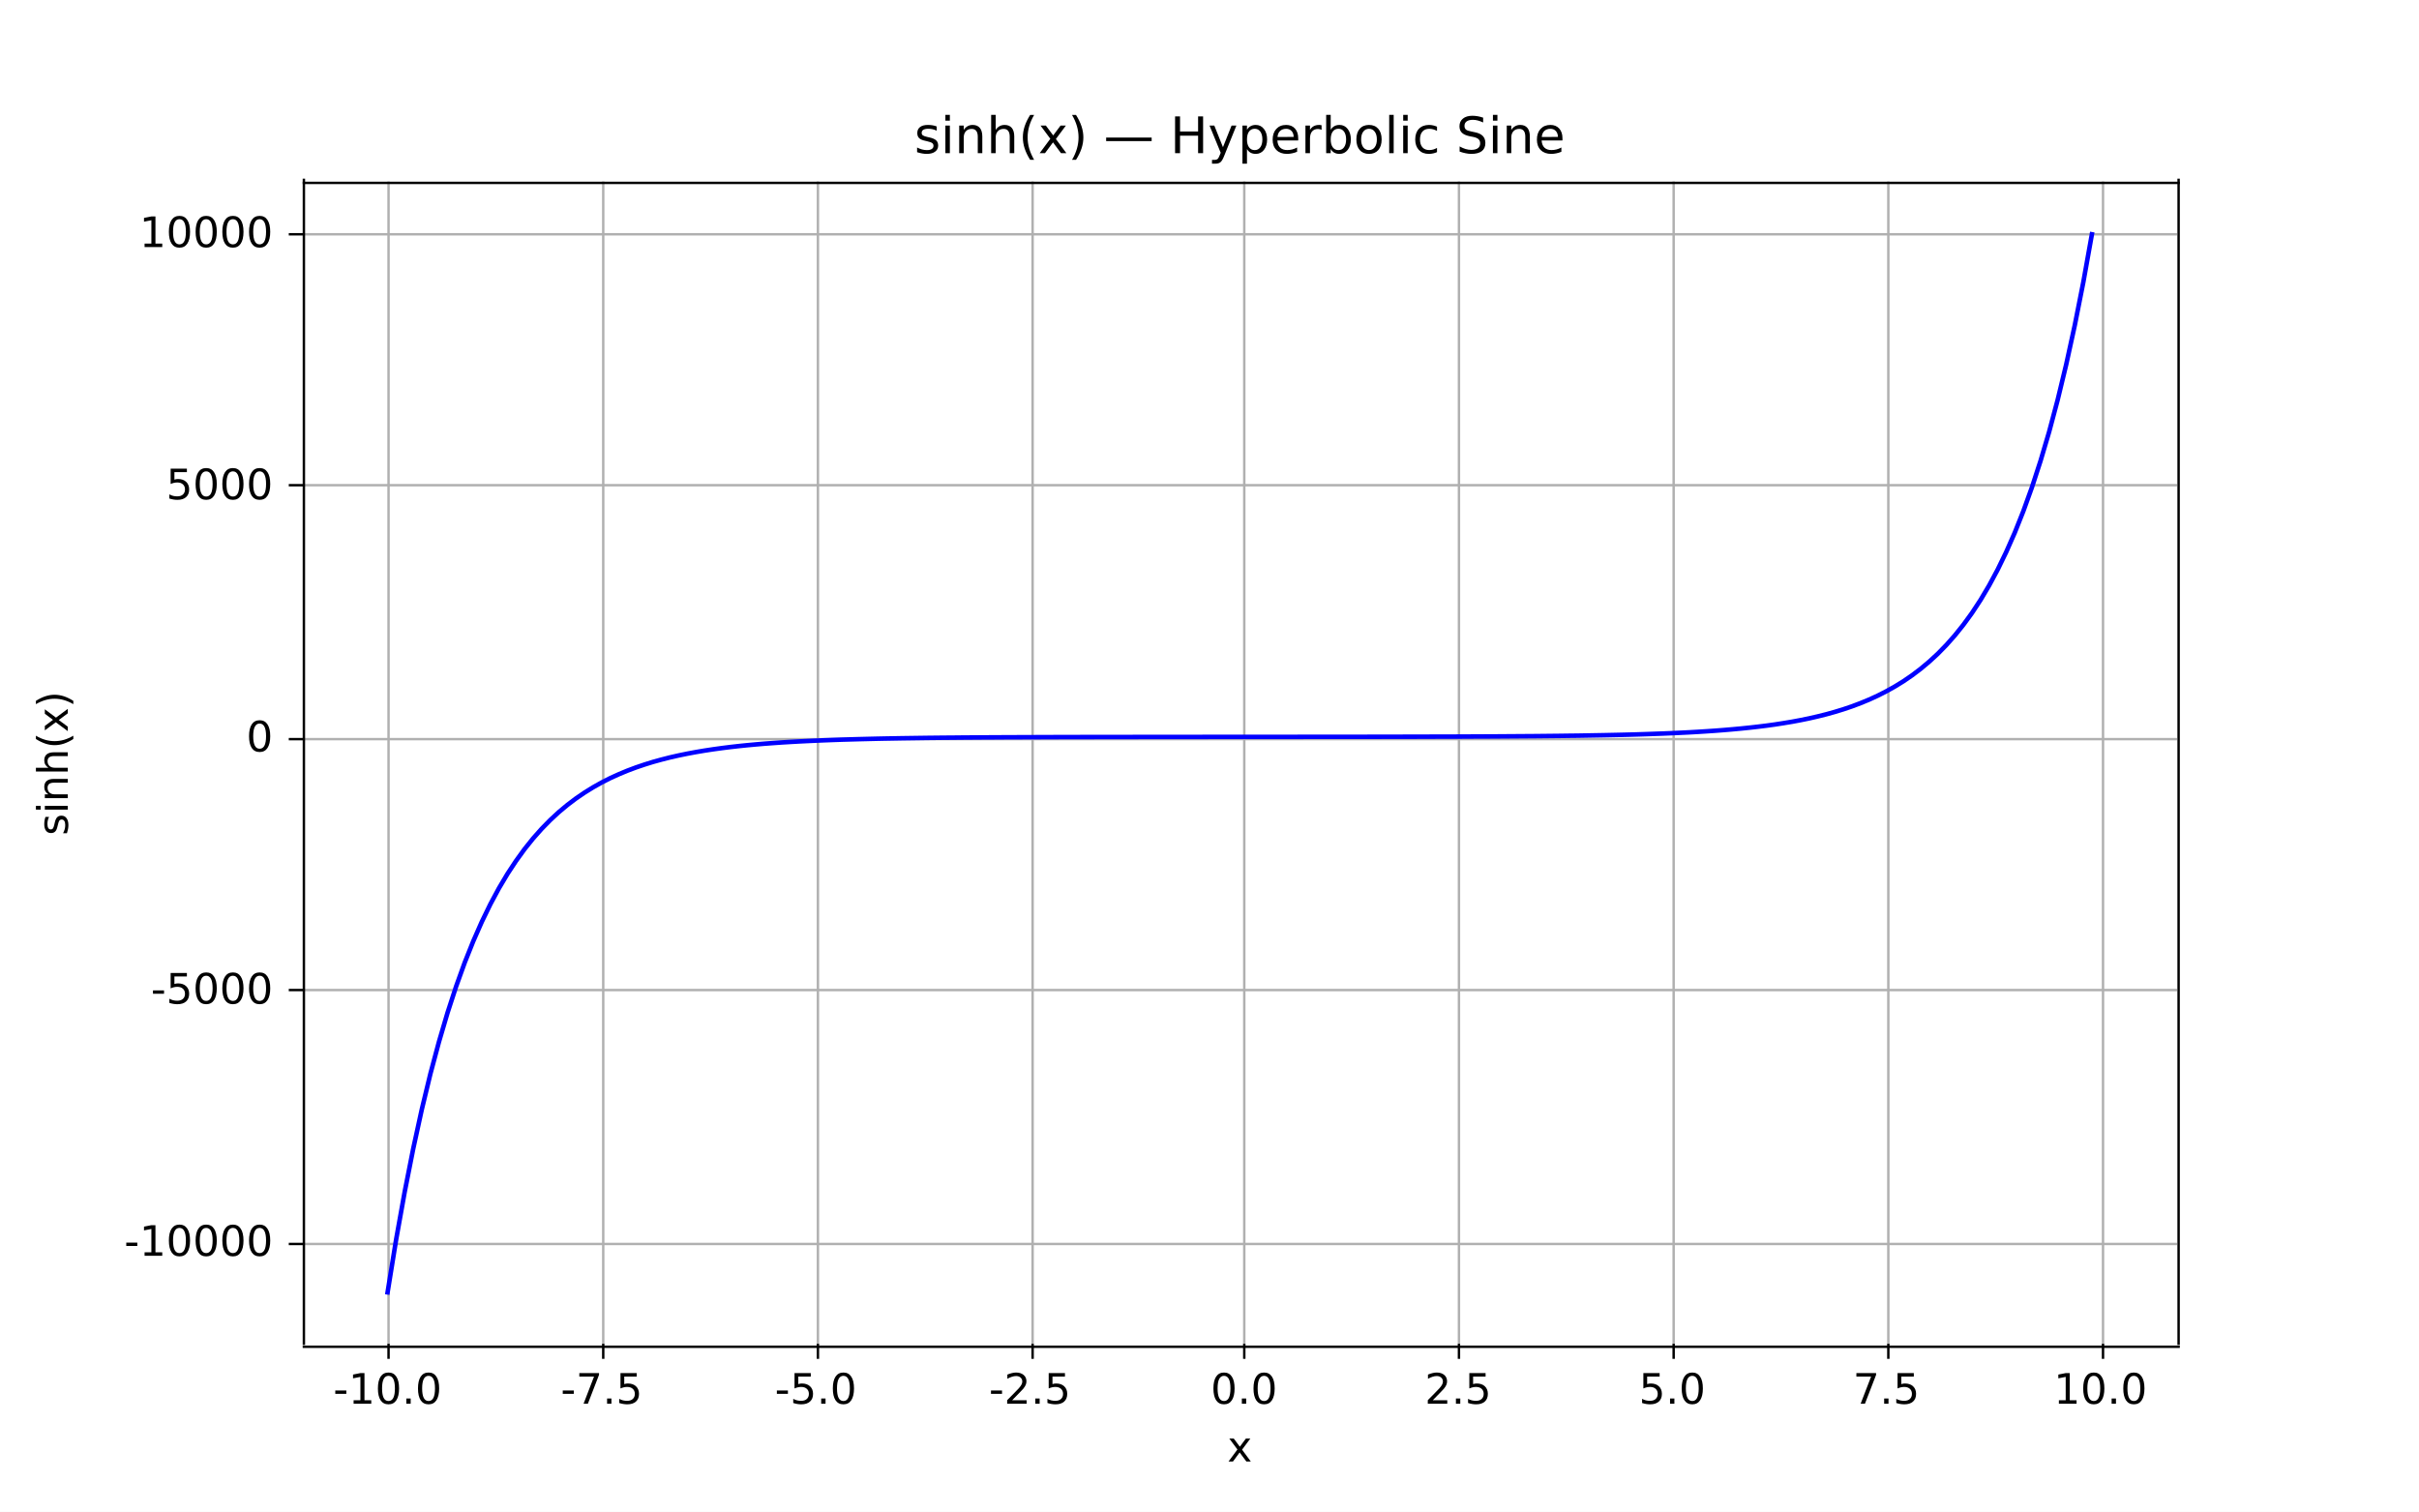
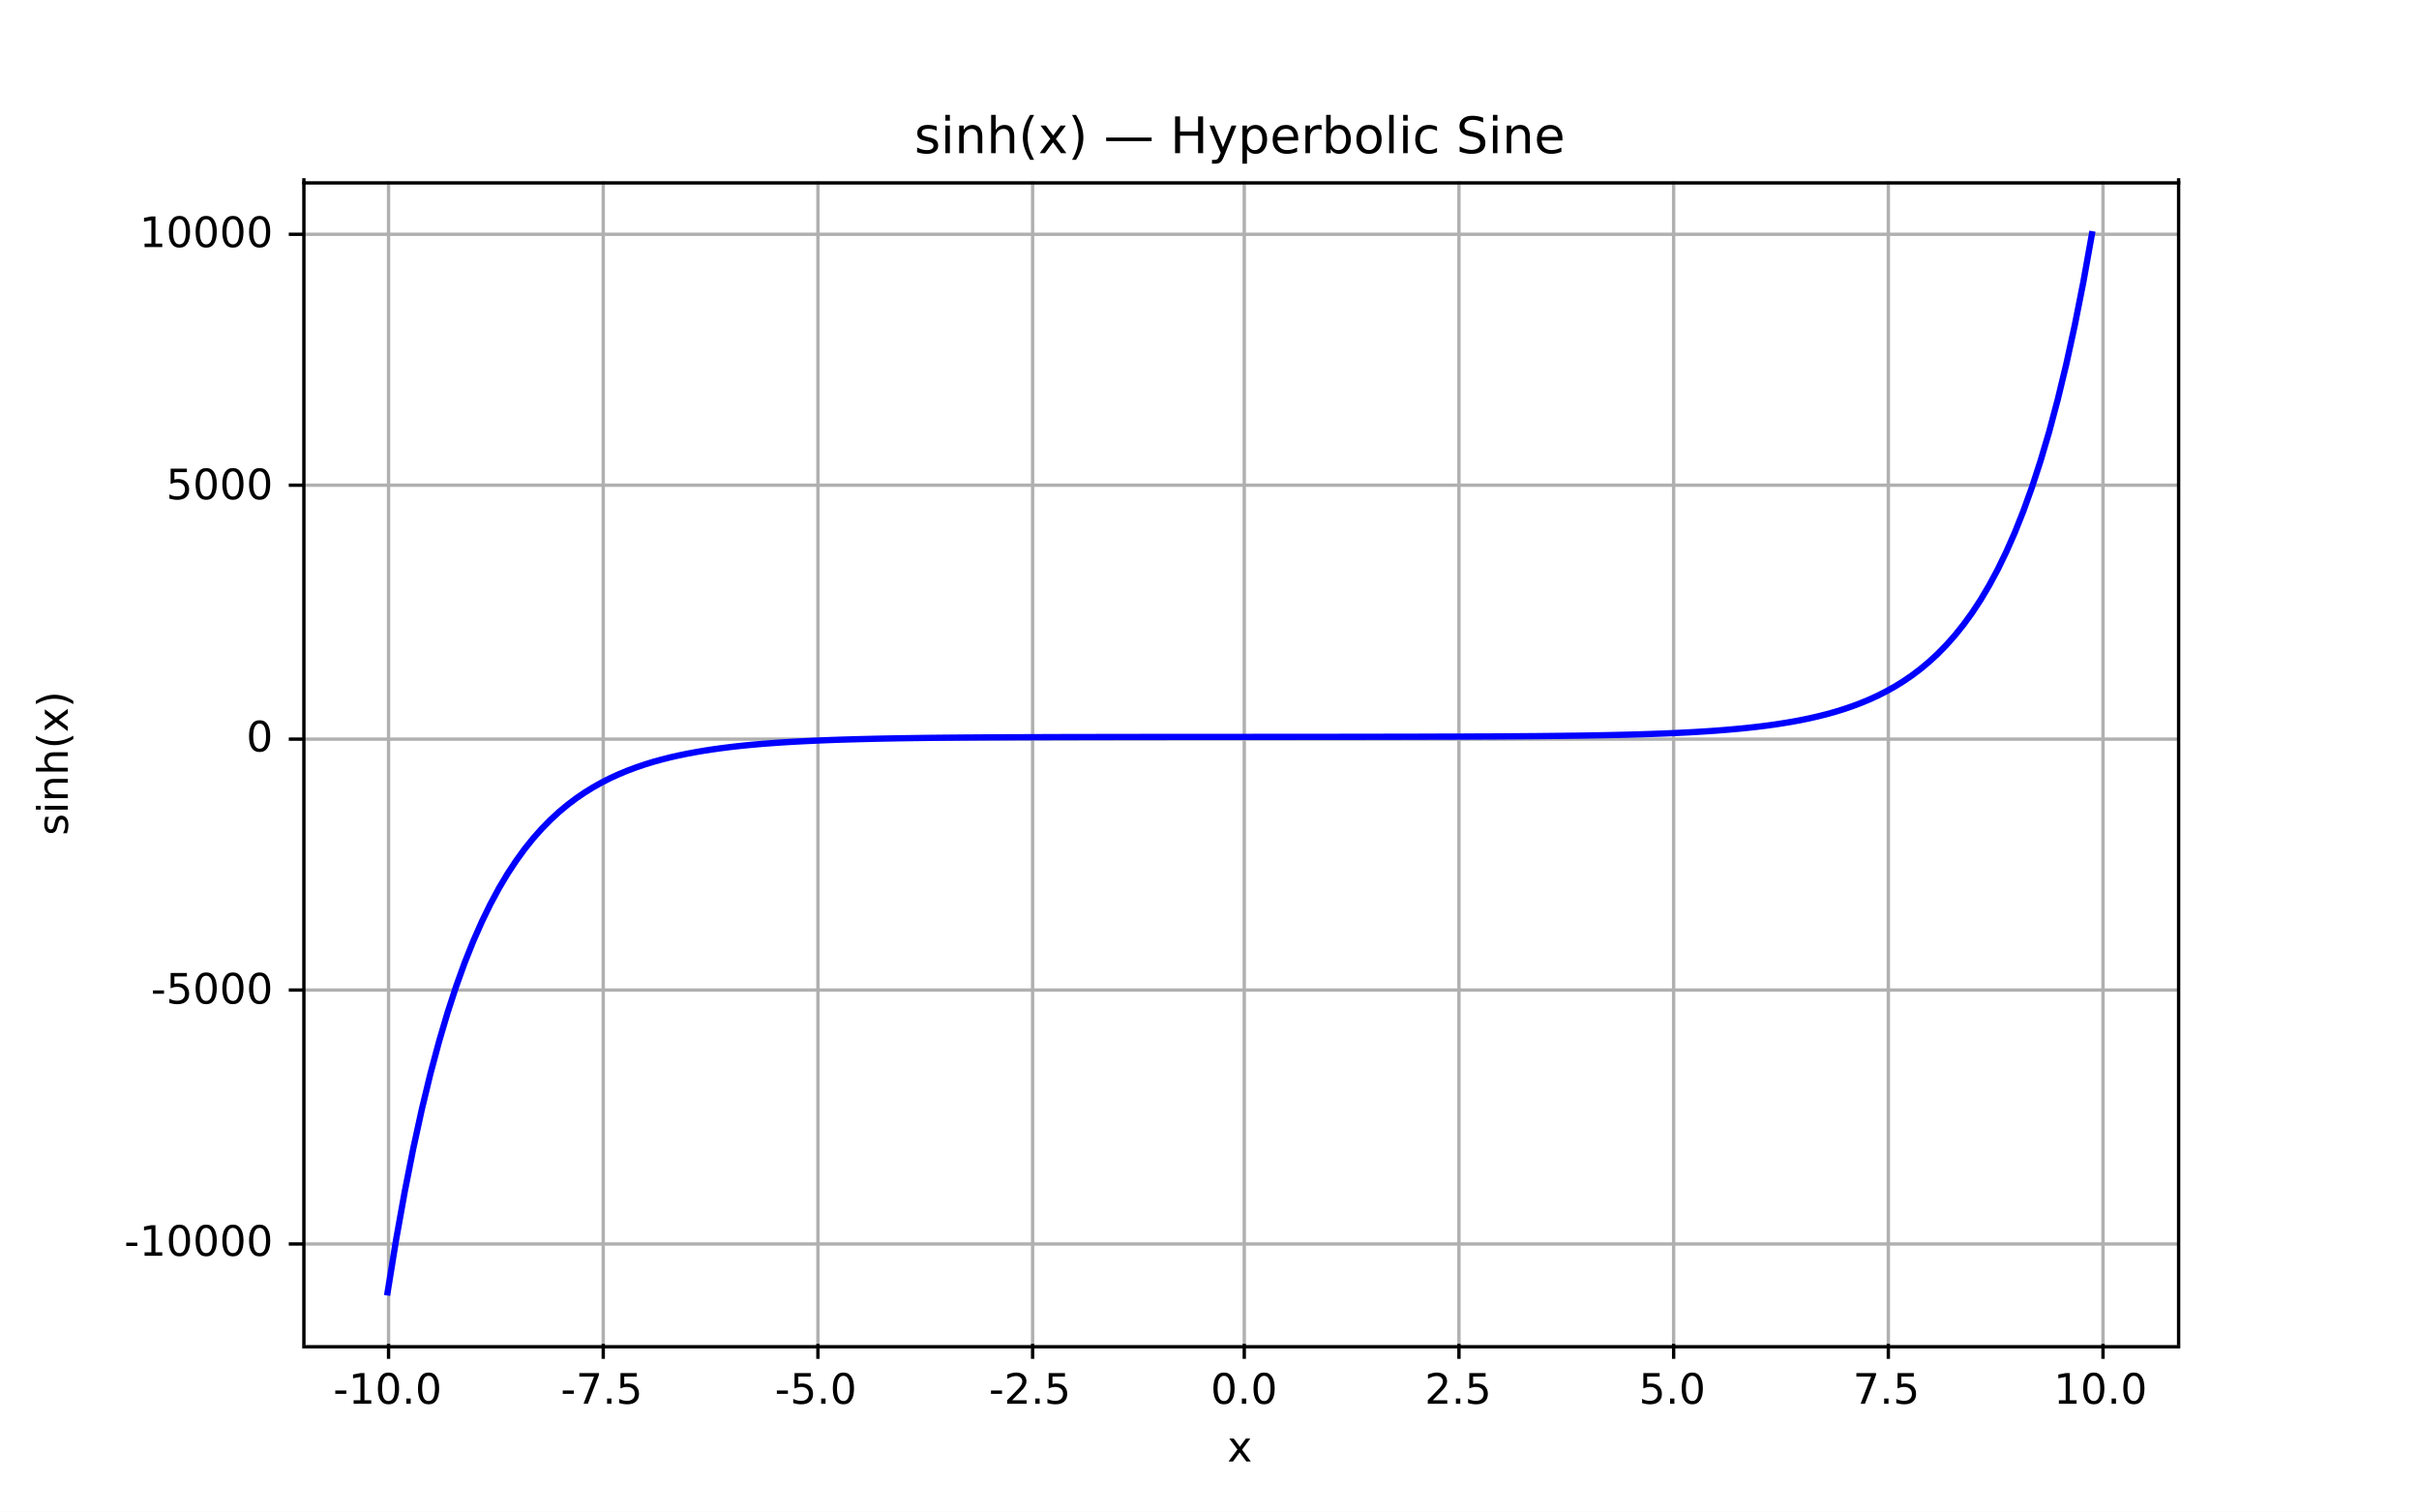
<svg xmlns="http://www.w3.org/2000/svg" width="800" height="500" viewBox="0 0 800 500">
  <defs>
    <clipPath id="clip-1">
      <rect x="100.00" y="55.00" width="620.00" height="385.00" />
    </clipPath>
    <clipPath id="clip-2">
      <rect x="100.00" y="55.00" width="620.00" height="385.00" />
    </clipPath>
    <clipPath id="clip-3">
      <rect x="100.00" y="55.00" width="620.00" height="385.00" />
    </clipPath>
    <clipPath id="clip-4">
      <rect x="100.00" y="55.00" width="620.00" height="385.00" />
    </clipPath>
    <clipPath id="clip-5">
      <rect x="100.00" y="55.00" width="620.00" height="385.00" />
    </clipPath>
    <clipPath id="clip-6">
      <rect x="100.00" y="55.00" width="620.00" height="385.00" />
    </clipPath>
    <clipPath id="clip-7">
      <rect x="100.00" y="55.00" width="620.00" height="385.00" />
    </clipPath>
    <clipPath id="clip-8">
      <rect x="100.00" y="55.00" width="620.00" height="385.00" />
    </clipPath>
    <clipPath id="clip-9">
      <rect x="100.00" y="55.00" width="620.00" height="385.00" />
    </clipPath>
    <clipPath id="clip-10">
      <rect x="100.00" y="55.00" width="620.00" height="385.00" />
    </clipPath>
    <clipPath id="clip-11">
      <rect x="100.00" y="55.00" width="620.00" height="385.00" />
    </clipPath>
    <clipPath id="clip-12">
      <rect x="100.00" y="55.00" width="620.00" height="385.00" />
    </clipPath>
    <clipPath id="clip-13">
      <rect x="100.00" y="55.00" width="620.00" height="385.00" />
    </clipPath>
    <clipPath id="clip-14">
      <rect x="100.00" y="55.00" width="620.00" height="385.00" />
    </clipPath>
  </defs>
  <g transform="translate(0,500) scale(1,-1)">
    <rect width="800" height="500" fill="white" />
    <path d="M 0.00 0.00 L 800.00 0.00 L 800.00 500.00 L 0.00 500.00 L 0.00 0.00 Z " fill="#FFFFFF" fill-opacity="1.00" stroke="#000000" stroke-opacity="1.00" stroke-width="0.00" stroke-linecap="butt" stroke-linejoin="miter" />
    <path d="M 100.00 55.00 L 720.00 55.00 L 720.00 440.00 L 100.00 440.00 L 100.00 55.00 Z " fill="#FFFFFF" fill-opacity="1.00" stroke="none" stroke-opacity="0.00" stroke-width="0.00" stroke-linecap="butt" stroke-linejoin="miter" />
-     <path d="M 128.50 55.50 L 128.50 440.50 " fill="none" fill-opacity="0.00" stroke="#B0B0B0" stroke-opacity="1.00" stroke-width="0.80" stroke-linecap="butt" stroke-linejoin="miter" clip-path="url(#clip-1)" />
-     <path d="M 199.50 55.50 L 199.50 440.50 " fill="none" fill-opacity="0.00" stroke="#B0B0B0" stroke-opacity="1.00" stroke-width="0.80" stroke-linecap="butt" stroke-linejoin="miter" clip-path="url(#clip-2)" />
-     <path d="M 270.50 55.50 L 270.50 440.50 " fill="none" fill-opacity="0.00" stroke="#B0B0B0" stroke-opacity="1.00" stroke-width="0.80" stroke-linecap="butt" stroke-linejoin="miter" clip-path="url(#clip-3)" />
-     <path d="M 341.50 55.50 L 341.50 440.50 " fill="none" fill-opacity="0.00" stroke="#B0B0B0" stroke-opacity="1.00" stroke-width="0.80" stroke-linecap="butt" stroke-linejoin="miter" clip-path="url(#clip-4)" />
-     <path d="M 411.50 55.50 L 411.50 440.50 " fill="none" fill-opacity="0.00" stroke="#B0B0B0" stroke-opacity="1.00" stroke-width="0.80" stroke-linecap="butt" stroke-linejoin="miter" clip-path="url(#clip-5)" />
-     <path d="M 482.50 55.50 L 482.50 440.50 " fill="none" fill-opacity="0.00" stroke="#B0B0B0" stroke-opacity="1.00" stroke-width="0.80" stroke-linecap="butt" stroke-linejoin="miter" clip-path="url(#clip-6)" />
-     <path d="M 553.50 55.50 L 553.50 440.50 " fill="none" fill-opacity="0.00" stroke="#B0B0B0" stroke-opacity="1.00" stroke-width="0.80" stroke-linecap="butt" stroke-linejoin="miter" clip-path="url(#clip-7)" />
-     <path d="M 624.50 55.50 L 624.50 440.50 " fill="none" fill-opacity="0.00" stroke="#B0B0B0" stroke-opacity="1.00" stroke-width="0.80" stroke-linecap="butt" stroke-linejoin="miter" clip-path="url(#clip-8)" />
-     <path d="M 695.50 55.50 L 695.50 440.50 " fill="none" fill-opacity="0.00" stroke="#B0B0B0" stroke-opacity="1.00" stroke-width="0.80" stroke-linecap="butt" stroke-linejoin="miter" clip-path="url(#clip-9)" />
-     <path d="M 100.50 88.50 L 720.50 88.50 " fill="none" fill-opacity="0.00" stroke="#B0B0B0" stroke-opacity="1.00" stroke-width="0.80" stroke-linecap="butt" stroke-linejoin="miter" clip-path="url(#clip-10)" />
-     <path d="M 100.50 172.50 L 720.50 172.50 " fill="none" fill-opacity="0.00" stroke="#B0B0B0" stroke-opacity="1.00" stroke-width="0.80" stroke-linecap="butt" stroke-linejoin="miter" clip-path="url(#clip-11)" />
-     <path d="M 100.50 255.50 L 720.50 255.50 " fill="none" fill-opacity="0.00" stroke="#B0B0B0" stroke-opacity="1.00" stroke-width="0.80" stroke-linecap="butt" stroke-linejoin="miter" clip-path="url(#clip-12)" />
-     <path d="M 100.50 339.50 L 720.50 339.50 " fill="none" fill-opacity="0.00" stroke="#B0B0B0" stroke-opacity="1.00" stroke-width="0.80" stroke-linecap="butt" stroke-linejoin="miter" clip-path="url(#clip-13)" />
-     <path d="M 100.50 422.50 L 720.50 422.50 " fill="none" fill-opacity="0.00" stroke="#B0B0B0" stroke-opacity="1.00" stroke-width="0.80" stroke-linecap="butt" stroke-linejoin="miter" clip-path="url(#clip-14)" />
-     <path d="M 128.18 72.50 L 131.01 89.99 L 133.85 105.81 L 136.68 120.12 L 139.51 133.08 L 142.34 144.80 L 145.18 155.40 L 148.01 165.00 L 150.84 173.68 L 153.67 181.54 L 156.51 188.65 L 159.34 195.08 L 162.17 200.90 L 165.00 206.17 L 167.83 210.93 L 170.67 215.24 L 173.50 219.15 L 176.33 222.68 L 179.16 225.87 L 182.00 228.76 L 184.83 231.38 L 187.66 233.74 L 190.49 235.88 L 193.33 237.82 L 196.16 239.57 L 198.99 241.16 L 201.82 242.60 L 204.66 243.89 L 207.49 245.07 L 210.32 246.13 L 213.15 247.09 L 215.98 247.97 L 218.82 248.75 L 221.65 249.47 L 224.48 250.11 L 227.31 250.69 L 230.15 251.22 L 232.98 251.70 L 235.81 252.13 L 238.64 252.52 L 241.48 252.88 L 244.31 253.20 L 247.14 253.49 L 249.97 253.75 L 252.80 253.99 L 255.64 254.20 L 258.47 254.40 L 261.30 254.57 L 264.13 254.73 L 266.97 254.87 L 269.80 255.00 L 272.63 255.12 L 275.46 255.23 L 278.30 255.33 L 281.13 255.41 L 283.96 255.49 L 286.79 255.56 L 289.63 255.63 L 292.46 255.69 L 295.29 255.74 L 298.12 255.79 L 300.95 255.83 L 303.79 255.87 L 306.62 255.91 L 309.45 255.94 L 312.28 255.97 L 315.12 255.99 L 317.95 256.02 L 320.78 256.04 L 323.61 256.06 L 326.45 256.08 L 329.28 256.09 L 332.11 256.11 L 334.94 256.12 L 337.78 256.13 L 340.61 256.14 L 343.44 256.15 L 346.27 256.16 L 349.10 256.17 L 351.94 256.18 L 354.77 256.18 L 357.60 256.19 L 360.43 256.19 L 363.27 256.20 L 366.10 256.20 L 368.93 256.21 L 371.76 256.21 L 374.60 256.21 L 377.43 256.22 L 380.26 256.22 L 383.09 256.22 L 385.93 256.23 L 388.76 256.23 L 391.59 256.23 L 394.42 256.23 L 397.25 256.23 L 400.09 256.24 L 402.92 256.24 L 405.75 256.24 L 408.58 256.24 L 411.42 256.24 L 414.25 256.24 L 417.08 256.25 L 419.91 256.25 L 422.75 256.25 L 425.58 256.25 L 428.41 256.25 L 431.24 256.26 L 434.07 256.26 L 436.91 256.26 L 439.74 256.26 L 442.57 256.26 L 445.40 256.27 L 448.24 256.27 L 451.07 256.27 L 453.90 256.28 L 456.73 256.28 L 459.57 256.29 L 462.40 256.29 L 465.23 256.30 L 468.06 256.30 L 470.90 256.31 L 473.73 256.32 L 476.56 256.33 L 479.39 256.33 L 482.22 256.34 L 485.06 256.35 L 487.89 256.37 L 490.72 256.38 L 493.55 256.39 L 496.39 256.41 L 499.22 256.43 L 502.05 256.45 L 504.88 256.47 L 507.72 256.49 L 510.55 256.52 L 513.38 256.55 L 516.21 256.58 L 519.05 256.62 L 521.88 256.65 L 524.71 256.70 L 527.54 256.75 L 530.37 256.80 L 533.21 256.86 L 536.04 256.92 L 538.87 256.99 L 541.70 257.07 L 544.54 257.16 L 547.37 257.26 L 550.20 257.36 L 553.03 257.48 L 555.87 257.61 L 558.70 257.75 L 561.53 257.91 L 564.36 258.09 L 567.20 258.28 L 570.03 258.50 L 572.86 258.74 L 575.69 259.00 L 578.52 259.29 L 581.36 259.61 L 584.19 259.96 L 587.02 260.35 L 589.85 260.79 L 592.69 261.26 L 595.52 261.79 L 598.35 262.37 L 601.18 263.02 L 604.02 263.73 L 606.85 264.52 L 609.68 265.39 L 612.51 266.35 L 615.34 267.42 L 618.18 268.59 L 621.01 269.89 L 623.84 271.33 L 626.67 272.91 L 629.51 274.66 L 632.34 276.60 L 635.17 278.74 L 638.00 281.11 L 640.84 283.72 L 643.67 286.62 L 646.50 289.81 L 649.33 293.34 L 652.17 297.24 L 655.00 301.55 L 657.83 306.32 L 660.66 311.58 L 663.49 317.41 L 666.33 323.84 L 669.16 330.95 L 671.99 338.80 L 674.82 347.49 L 677.66 357.08 L 680.49 367.69 L 683.32 379.41 L 686.15 392.36 L 688.99 406.68 L 691.82 422.50 " fill="none" fill-opacity="0.00" stroke="#0000FF" stroke-opacity="1.00" stroke-width="1.50" stroke-linecap="square" stroke-linejoin="round" />
+     <path d="M 128.50 55.50 L 128.50 440.50 " fill="none" fill-opacity="0.00" stroke="#B0B0B0" stroke-opacity="1.00" stroke-width="1.11" stroke-linecap="butt" stroke-linejoin="miter" clip-path="url(#clip-1)" />
+     <path d="M 199.50 55.50 L 199.50 440.50 " fill="none" fill-opacity="0.00" stroke="#B0B0B0" stroke-opacity="1.00" stroke-width="1.11" stroke-linecap="butt" stroke-linejoin="miter" clip-path="url(#clip-2)" />
+     <path d="M 270.50 55.50 L 270.50 440.50 " fill="none" fill-opacity="0.00" stroke="#B0B0B0" stroke-opacity="1.00" stroke-width="1.11" stroke-linecap="butt" stroke-linejoin="miter" clip-path="url(#clip-3)" />
+     <path d="M 341.50 55.50 L 341.50 440.50 " fill="none" fill-opacity="0.00" stroke="#B0B0B0" stroke-opacity="1.00" stroke-width="1.11" stroke-linecap="butt" stroke-linejoin="miter" clip-path="url(#clip-4)" />
+     <path d="M 411.50 55.50 L 411.50 440.50 " fill="none" fill-opacity="0.00" stroke="#B0B0B0" stroke-opacity="1.00" stroke-width="1.11" stroke-linecap="butt" stroke-linejoin="miter" clip-path="url(#clip-5)" />
+     <path d="M 482.50 55.50 L 482.50 440.50 " fill="none" fill-opacity="0.00" stroke="#B0B0B0" stroke-opacity="1.00" stroke-width="1.11" stroke-linecap="butt" stroke-linejoin="miter" clip-path="url(#clip-6)" />
+     <path d="M 553.50 55.50 L 553.50 440.50 " fill="none" fill-opacity="0.00" stroke="#B0B0B0" stroke-opacity="1.00" stroke-width="1.11" stroke-linecap="butt" stroke-linejoin="miter" clip-path="url(#clip-7)" />
+     <path d="M 624.50 55.50 L 624.50 440.50 " fill="none" fill-opacity="0.00" stroke="#B0B0B0" stroke-opacity="1.00" stroke-width="1.11" stroke-linecap="butt" stroke-linejoin="miter" clip-path="url(#clip-8)" />
+     <path d="M 695.50 55.50 L 695.50 440.50 " fill="none" fill-opacity="0.00" stroke="#B0B0B0" stroke-opacity="1.00" stroke-width="1.11" stroke-linecap="butt" stroke-linejoin="miter" clip-path="url(#clip-9)" />
+     <path d="M 100.50 88.50 L 720.50 88.50 " fill="none" fill-opacity="0.00" stroke="#B0B0B0" stroke-opacity="1.00" stroke-width="1.11" stroke-linecap="butt" stroke-linejoin="miter" clip-path="url(#clip-10)" />
+     <path d="M 100.50 172.50 L 720.50 172.50 " fill="none" fill-opacity="0.00" stroke="#B0B0B0" stroke-opacity="1.00" stroke-width="1.11" stroke-linecap="butt" stroke-linejoin="miter" clip-path="url(#clip-11)" />
+     <path d="M 100.50 255.50 L 720.50 255.50 " fill="none" fill-opacity="0.00" stroke="#B0B0B0" stroke-opacity="1.00" stroke-width="1.11" stroke-linecap="butt" stroke-linejoin="miter" clip-path="url(#clip-12)" />
+     <path d="M 100.50 339.50 L 720.50 339.50 " fill="none" fill-opacity="0.00" stroke="#B0B0B0" stroke-opacity="1.00" stroke-width="1.11" stroke-linecap="butt" stroke-linejoin="miter" clip-path="url(#clip-13)" />
+     <path d="M 100.50 422.50 L 720.50 422.50 " fill="none" fill-opacity="0.00" stroke="#B0B0B0" stroke-opacity="1.00" stroke-width="1.11" stroke-linecap="butt" stroke-linejoin="miter" clip-path="url(#clip-14)" />
+     <path d="M 128.18 72.50 L 131.01 89.99 L 133.85 105.81 L 136.68 120.12 L 139.51 133.08 L 142.34 144.80 L 145.18 155.40 L 148.01 165.00 L 150.84 173.68 L 153.67 181.54 L 156.51 188.65 L 159.34 195.08 L 162.17 200.90 L 165.00 206.17 L 167.83 210.93 L 170.67 215.24 L 173.50 219.15 L 176.33 222.68 L 179.16 225.87 L 182.00 228.76 L 184.83 231.38 L 187.66 233.74 L 190.49 235.88 L 193.33 237.82 L 196.16 239.57 L 198.99 241.16 L 201.82 242.60 L 204.66 243.89 L 207.49 245.07 L 210.32 246.13 L 213.15 247.09 L 215.98 247.97 L 218.82 248.75 L 221.65 249.47 L 224.48 250.11 L 227.31 250.69 L 230.15 251.22 L 232.98 251.70 L 235.81 252.13 L 238.64 252.52 L 241.48 252.88 L 244.31 253.20 L 247.14 253.49 L 249.97 253.75 L 252.80 253.99 L 255.64 254.20 L 258.47 254.40 L 261.30 254.57 L 264.13 254.73 L 266.97 254.87 L 269.80 255.00 L 272.63 255.12 L 275.46 255.23 L 278.30 255.33 L 281.13 255.41 L 283.96 255.49 L 286.79 255.56 L 289.63 255.63 L 292.46 255.69 L 295.29 255.74 L 298.12 255.79 L 300.95 255.83 L 303.79 255.87 L 306.62 255.91 L 309.45 255.94 L 312.28 255.97 L 315.12 255.99 L 317.95 256.02 L 320.78 256.04 L 323.61 256.06 L 326.45 256.08 L 329.28 256.09 L 332.11 256.11 L 334.94 256.12 L 337.78 256.13 L 340.61 256.14 L 343.44 256.15 L 346.27 256.16 L 349.10 256.17 L 351.94 256.18 L 354.77 256.18 L 357.60 256.19 L 360.43 256.19 L 363.27 256.20 L 366.10 256.20 L 368.93 256.21 L 371.76 256.21 L 374.60 256.21 L 377.43 256.22 L 380.26 256.22 L 383.09 256.22 L 385.93 256.23 L 388.76 256.23 L 391.59 256.23 L 394.42 256.23 L 397.25 256.23 L 400.09 256.24 L 402.92 256.24 L 405.75 256.24 L 408.58 256.24 L 411.42 256.24 L 414.25 256.24 L 417.08 256.25 L 419.91 256.25 L 422.75 256.25 L 425.58 256.25 L 428.41 256.25 L 431.24 256.26 L 434.07 256.26 L 436.91 256.26 L 439.74 256.26 L 442.57 256.26 L 445.40 256.27 L 448.24 256.27 L 451.07 256.27 L 453.90 256.28 L 456.73 256.28 L 459.57 256.29 L 462.40 256.29 L 465.23 256.30 L 468.06 256.30 L 470.90 256.31 L 473.73 256.32 L 476.56 256.33 L 479.39 256.33 L 482.22 256.34 L 485.06 256.35 L 487.89 256.37 L 490.72 256.38 L 493.55 256.39 L 496.39 256.41 L 499.22 256.43 L 502.05 256.45 L 504.88 256.47 L 507.72 256.49 L 510.55 256.52 L 513.38 256.55 L 516.21 256.58 L 519.05 256.62 L 521.88 256.65 L 524.71 256.70 L 527.54 256.75 L 530.37 256.80 L 533.21 256.86 L 536.04 256.92 L 538.87 256.99 L 541.70 257.07 L 544.54 257.16 L 547.37 257.26 L 550.20 257.36 L 553.03 257.48 L 555.87 257.61 L 558.70 257.75 L 561.53 257.91 L 564.36 258.09 L 567.20 258.28 L 570.03 258.50 L 572.86 258.74 L 575.69 259.00 L 578.52 259.29 L 581.36 259.61 L 584.19 259.96 L 587.02 260.35 L 589.85 260.79 L 592.69 261.26 L 595.52 261.79 L 598.35 262.37 L 601.18 263.02 L 604.02 263.73 L 606.85 264.52 L 609.68 265.39 L 612.51 266.35 L 615.34 267.42 L 618.18 268.59 L 621.01 269.89 L 623.84 271.33 L 626.67 272.91 L 629.51 274.66 L 632.34 276.60 L 635.17 278.74 L 638.00 281.11 L 640.84 283.72 L 643.67 286.62 L 646.50 289.81 L 649.33 293.34 L 652.17 297.24 L 655.00 301.55 L 657.83 306.32 L 660.66 311.58 L 663.49 317.41 L 666.33 323.84 L 669.16 330.95 L 671.99 338.80 L 674.82 347.49 L 677.66 357.08 L 680.49 367.69 L 683.32 379.41 L 686.15 392.36 L 688.99 406.68 L 691.82 422.50 " fill="none" fill-opacity="0.00" stroke="#0000FF" stroke-opacity="1.00" stroke-width="2.08" stroke-linecap="square" stroke-linejoin="round" />
    <text font-family="DejaVu Sans" font-size="16.67" fill="#000000" fill-opacity="1.00" text-anchor="middle" transform="translate(410.00,449.33) scale(1,-1)">sinh(x) — Hyperbolic Sine</text>
-     <path d="M 128.50 55.50 L 128.50 50.50 " fill="none" fill-opacity="0.00" stroke="#000000" stroke-opacity="1.00" stroke-width="0.80" stroke-linecap="butt" stroke-linejoin="miter" />
+     <path d="M 128.50 55.50 L 128.50 50.50 " fill="none" fill-opacity="0.00" stroke="#000000" stroke-opacity="1.00" stroke-width="1.11" stroke-linecap="butt" stroke-linejoin="miter" />
    <text font-family="DejaVu Sans" font-size="13.89" fill="#000000" fill-opacity="1.00" text-anchor="middle" dominant-baseline="text-before-edge" transform="translate(128.18,45.28) scale(1,-1)">-10.0</text>
-     <path d="M 199.50 55.50 L 199.50 50.50 " fill="none" fill-opacity="0.00" stroke="#000000" stroke-opacity="1.00" stroke-width="0.80" stroke-linecap="butt" stroke-linejoin="miter" />
+     <path d="M 199.50 55.50 L 199.50 50.50 " fill="none" fill-opacity="0.00" stroke="#000000" stroke-opacity="1.00" stroke-width="1.11" stroke-linecap="butt" stroke-linejoin="miter" />
    <text font-family="DejaVu Sans" font-size="13.89" fill="#000000" fill-opacity="1.00" text-anchor="middle" dominant-baseline="text-before-edge" transform="translate(198.99,45.28) scale(1,-1)">-7.5</text>
-     <path d="M 270.50 55.50 L 270.50 50.50 " fill="none" fill-opacity="0.00" stroke="#000000" stroke-opacity="1.00" stroke-width="0.80" stroke-linecap="butt" stroke-linejoin="miter" />
+     <path d="M 270.50 55.50 L 270.50 50.50 " fill="none" fill-opacity="0.00" stroke="#000000" stroke-opacity="1.00" stroke-width="1.11" stroke-linecap="butt" stroke-linejoin="miter" />
    <text font-family="DejaVu Sans" font-size="13.89" fill="#000000" fill-opacity="1.00" text-anchor="middle" dominant-baseline="text-before-edge" transform="translate(269.80,45.28) scale(1,-1)">-5.0</text>
-     <path d="M 341.50 55.50 L 341.50 50.50 " fill="none" fill-opacity="0.00" stroke="#000000" stroke-opacity="1.00" stroke-width="0.80" stroke-linecap="butt" stroke-linejoin="miter" />
+     <path d="M 341.50 55.50 L 341.50 50.50 " fill="none" fill-opacity="0.00" stroke="#000000" stroke-opacity="1.00" stroke-width="1.11" stroke-linecap="butt" stroke-linejoin="miter" />
    <text font-family="DejaVu Sans" font-size="13.89" fill="#000000" fill-opacity="1.00" text-anchor="middle" dominant-baseline="text-before-edge" transform="translate(340.61,45.28) scale(1,-1)">-2.5</text>
-     <path d="M 411.50 55.50 L 411.50 50.50 " fill="none" fill-opacity="0.00" stroke="#000000" stroke-opacity="1.00" stroke-width="0.80" stroke-linecap="butt" stroke-linejoin="miter" />
+     <path d="M 411.50 55.50 L 411.50 50.50 " fill="none" fill-opacity="0.00" stroke="#000000" stroke-opacity="1.00" stroke-width="1.11" stroke-linecap="butt" stroke-linejoin="miter" />
    <text font-family="DejaVu Sans" font-size="13.89" fill="#000000" fill-opacity="1.00" text-anchor="middle" dominant-baseline="text-before-edge" transform="translate(411.42,45.28) scale(1,-1)">0.0</text>
-     <path d="M 482.50 55.50 L 482.50 50.50 " fill="none" fill-opacity="0.00" stroke="#000000" stroke-opacity="1.00" stroke-width="0.80" stroke-linecap="butt" stroke-linejoin="miter" />
+     <path d="M 482.50 55.50 L 482.50 50.50 " fill="none" fill-opacity="0.00" stroke="#000000" stroke-opacity="1.00" stroke-width="1.11" stroke-linecap="butt" stroke-linejoin="miter" />
    <text font-family="DejaVu Sans" font-size="13.89" fill="#000000" fill-opacity="1.00" text-anchor="middle" dominant-baseline="text-before-edge" transform="translate(482.22,45.28) scale(1,-1)">2.5</text>
-     <path d="M 553.50 55.50 L 553.50 50.50 " fill="none" fill-opacity="0.00" stroke="#000000" stroke-opacity="1.00" stroke-width="0.80" stroke-linecap="butt" stroke-linejoin="miter" />
+     <path d="M 553.50 55.50 L 553.50 50.50 " fill="none" fill-opacity="0.00" stroke="#000000" stroke-opacity="1.00" stroke-width="1.11" stroke-linecap="butt" stroke-linejoin="miter" />
    <text font-family="DejaVu Sans" font-size="13.89" fill="#000000" fill-opacity="1.00" text-anchor="middle" dominant-baseline="text-before-edge" transform="translate(553.03,45.28) scale(1,-1)">5.0</text>
-     <path d="M 624.50 55.50 L 624.50 50.50 " fill="none" fill-opacity="0.00" stroke="#000000" stroke-opacity="1.00" stroke-width="0.80" stroke-linecap="butt" stroke-linejoin="miter" />
+     <path d="M 624.50 55.50 L 624.50 50.50 " fill="none" fill-opacity="0.00" stroke="#000000" stroke-opacity="1.00" stroke-width="1.11" stroke-linecap="butt" stroke-linejoin="miter" />
    <text font-family="DejaVu Sans" font-size="13.89" fill="#000000" fill-opacity="1.00" text-anchor="middle" dominant-baseline="text-before-edge" transform="translate(623.84,45.28) scale(1,-1)">7.5</text>
-     <path d="M 695.50 55.50 L 695.50 50.50 " fill="none" fill-opacity="0.00" stroke="#000000" stroke-opacity="1.00" stroke-width="0.80" stroke-linecap="butt" stroke-linejoin="miter" />
+     <path d="M 695.50 55.50 L 695.50 50.50 " fill="none" fill-opacity="0.00" stroke="#000000" stroke-opacity="1.00" stroke-width="1.11" stroke-linecap="butt" stroke-linejoin="miter" />
    <text font-family="DejaVu Sans" font-size="13.89" fill="#000000" fill-opacity="1.00" text-anchor="middle" dominant-baseline="text-before-edge" transform="translate(694.65,45.28) scale(1,-1)">10.0</text>
    <text font-family="DejaVu Sans" font-size="13.89" fill="#000000" fill-opacity="1.00" text-anchor="middle" dominant-baseline="text-before-edge" transform="translate(410.00,26.17) scale(1,-1)">x</text>
-     <path d="M 100.50 88.50 L 95.50 88.50 " fill="none" fill-opacity="0.00" stroke="#000000" stroke-opacity="1.00" stroke-width="0.80" stroke-linecap="butt" stroke-linejoin="miter" />
+     <path d="M 100.50 88.50 L 95.50 88.50 " fill="none" fill-opacity="0.00" stroke="#000000" stroke-opacity="1.00" stroke-width="1.11" stroke-linecap="butt" stroke-linejoin="miter" />
    <text font-family="DejaVu Sans" font-size="13.89" fill="#000000" fill-opacity="1.00" text-anchor="end" dominant-baseline="central" transform="translate(90.28,89.40) scale(1,-1)">-10000</text>
-     <path d="M 100.50 172.50 L 95.50 172.50 " fill="none" fill-opacity="0.00" stroke="#000000" stroke-opacity="1.00" stroke-width="0.80" stroke-linecap="butt" stroke-linejoin="miter" />
+     <path d="M 100.50 172.50 L 95.50 172.50 " fill="none" fill-opacity="0.00" stroke="#000000" stroke-opacity="1.00" stroke-width="1.11" stroke-linecap="butt" stroke-linejoin="miter" />
    <text font-family="DejaVu Sans" font-size="13.89" fill="#000000" fill-opacity="1.00" text-anchor="end" dominant-baseline="central" transform="translate(90.28,172.82) scale(1,-1)">-5000</text>
-     <path d="M 100.50 255.50 L 95.50 255.50 " fill="none" fill-opacity="0.00" stroke="#000000" stroke-opacity="1.00" stroke-width="0.80" stroke-linecap="butt" stroke-linejoin="miter" />
+     <path d="M 100.50 255.50 L 95.50 255.50 " fill="none" fill-opacity="0.00" stroke="#000000" stroke-opacity="1.00" stroke-width="1.11" stroke-linecap="butt" stroke-linejoin="miter" />
    <text font-family="DejaVu Sans" font-size="13.89" fill="#000000" fill-opacity="1.00" text-anchor="end" dominant-baseline="central" transform="translate(90.28,256.24) scale(1,-1)">0</text>
-     <path d="M 100.50 339.50 L 95.50 339.50 " fill="none" fill-opacity="0.00" stroke="#000000" stroke-opacity="1.00" stroke-width="0.80" stroke-linecap="butt" stroke-linejoin="miter" />
+     <path d="M 100.50 339.50 L 95.50 339.50 " fill="none" fill-opacity="0.00" stroke="#000000" stroke-opacity="1.00" stroke-width="1.11" stroke-linecap="butt" stroke-linejoin="miter" />
    <text font-family="DejaVu Sans" font-size="13.89" fill="#000000" fill-opacity="1.00" text-anchor="end" dominant-baseline="central" transform="translate(90.28,339.66) scale(1,-1)">5000</text>
-     <path d="M 100.50 422.50 L 95.50 422.50 " fill="none" fill-opacity="0.00" stroke="#000000" stroke-opacity="1.00" stroke-width="0.80" stroke-linecap="butt" stroke-linejoin="miter" />
+     <path d="M 100.50 422.50 L 95.50 422.50 " fill="none" fill-opacity="0.00" stroke="#000000" stroke-opacity="1.00" stroke-width="1.11" stroke-linecap="butt" stroke-linejoin="miter" />
    <text font-family="DejaVu Sans" font-size="13.89" fill="#000000" fill-opacity="1.00" text-anchor="end" dominant-baseline="central" transform="translate(90.28,423.08) scale(1,-1)">10000</text>
    <text font-family="DejaVu Sans" font-size="13.89" fill="#000000" fill-opacity="1.00" text-anchor="middle" transform="translate(22.42,247.50) rotate(90.00) scale(1,-1)">sinh(x)</text>
-     <path d="M 100.50 55.50 L 100.50 440.50 " fill="none" fill-opacity="0.00" stroke="#000000" stroke-opacity="1.00" stroke-width="0.80" stroke-linecap="square" stroke-linejoin="miter" />
-     <path d="M 720.50 55.50 L 720.50 440.50 " fill="none" fill-opacity="0.00" stroke="#000000" stroke-opacity="1.00" stroke-width="0.80" stroke-linecap="square" stroke-linejoin="miter" />
-     <path d="M 100.50 54.50 L 720.50 54.50 " fill="none" fill-opacity="0.00" stroke="#000000" stroke-opacity="1.00" stroke-width="0.80" stroke-linecap="square" stroke-linejoin="miter" />
-     <path d="M 100.50 439.50 L 720.50 439.50 " fill="none" fill-opacity="0.00" stroke="#000000" stroke-opacity="1.00" stroke-width="0.80" stroke-linecap="square" stroke-linejoin="miter" />
+     <path d="M 100.50 55.50 L 100.50 440.50 " fill="none" fill-opacity="0.00" stroke="#000000" stroke-opacity="1.00" stroke-width="1.11" stroke-linecap="square" stroke-linejoin="miter" />
+     <path d="M 720.50 55.50 L 720.50 440.50 " fill="none" fill-opacity="0.00" stroke="#000000" stroke-opacity="1.00" stroke-width="1.11" stroke-linecap="square" stroke-linejoin="miter" />
+     <path d="M 100.50 54.50 L 720.50 54.50 " fill="none" fill-opacity="0.00" stroke="#000000" stroke-opacity="1.00" stroke-width="1.11" stroke-linecap="square" stroke-linejoin="miter" />
+     <path d="M 100.50 439.50 L 720.50 439.50 " fill="none" fill-opacity="0.00" stroke="#000000" stroke-opacity="1.00" stroke-width="1.11" stroke-linecap="square" stroke-linejoin="miter" />
  </g>
</svg>
